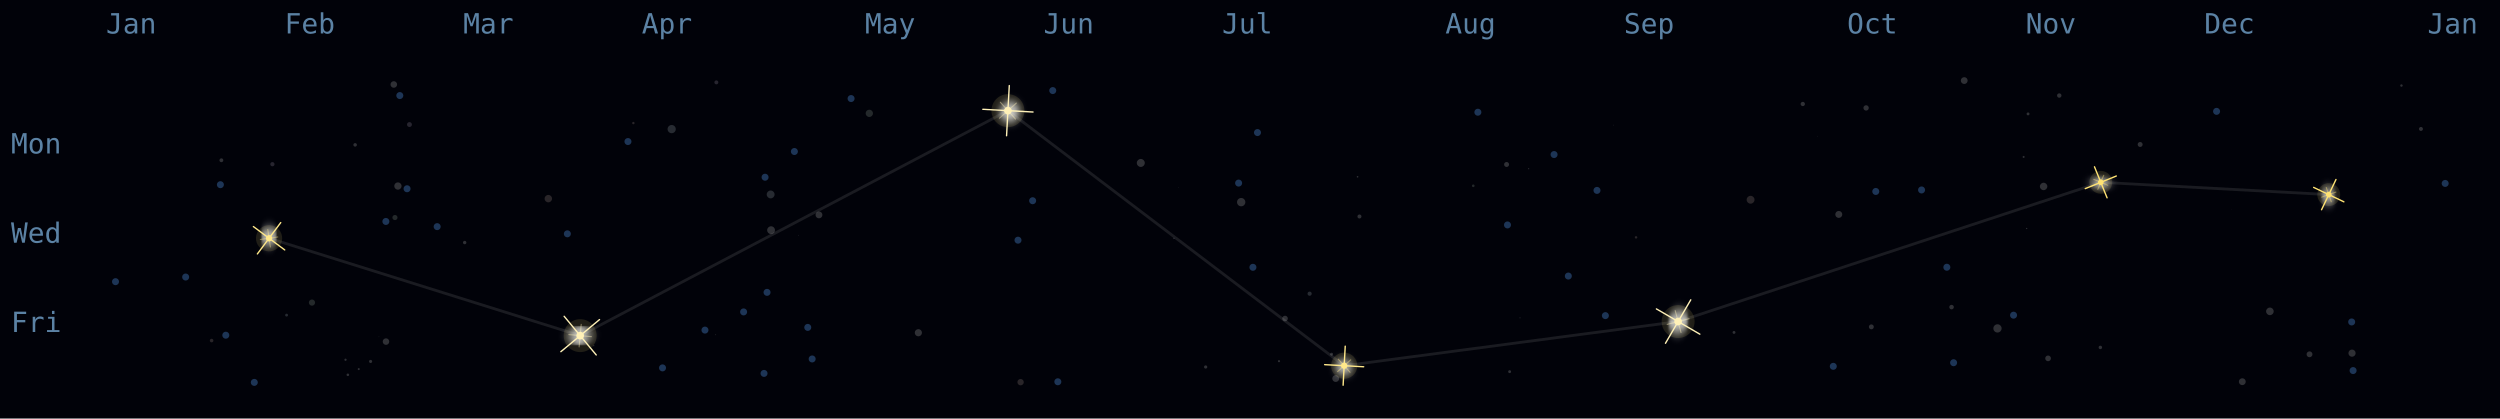
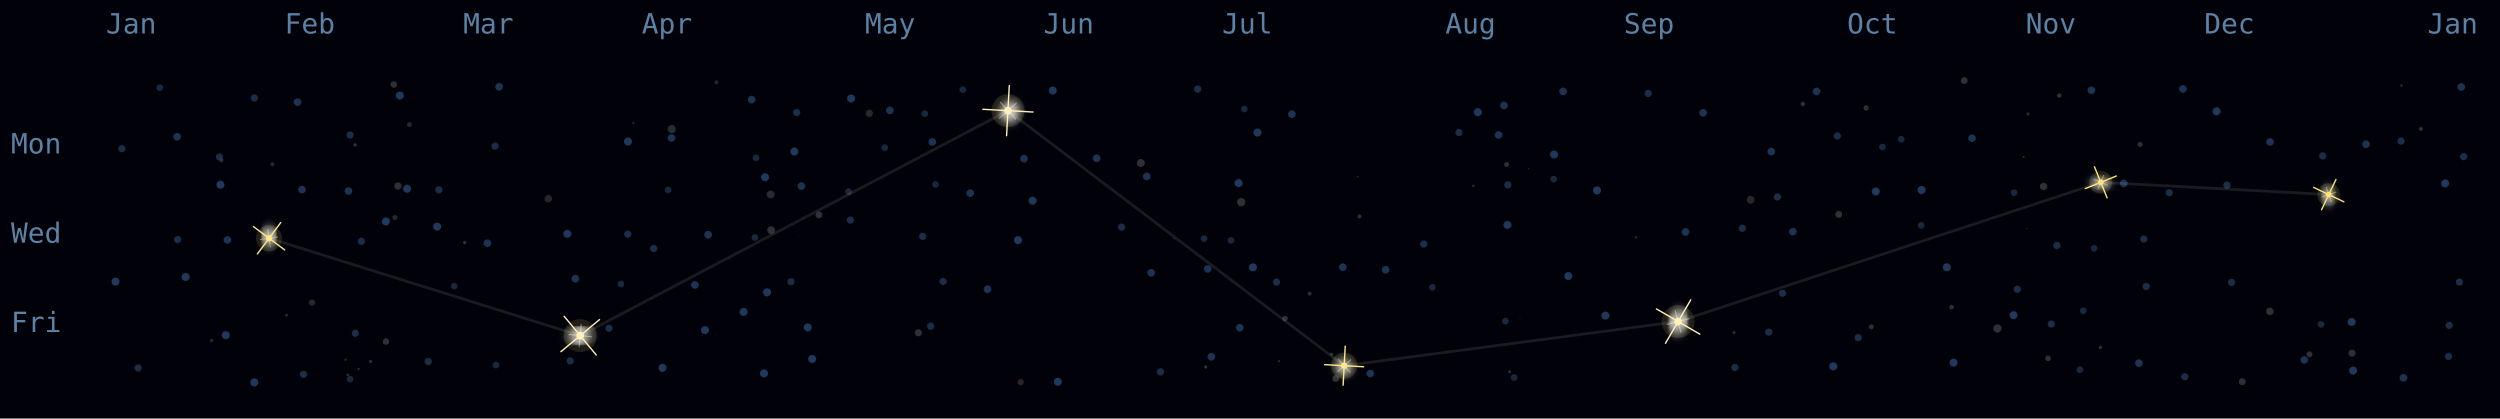
<svg xmlns="http://www.w3.org/2000/svg" viewBox="0 0 896 150" width="896" height="150" role="img" aria-label="Cinematic comet contribution graph">
  <rect x="0.00" y="0.00" width="896.00" height="150.00" fill="#010209" />
  <defs>
    <filter id="organic-sphere" x="-80%" y="-80%" width="260%" height="260%">
      <feTurbulence type="fractalNoise" baseFrequency="0.035" numOctaves="2" seed="7" result="noise" />
      <feDisplacementMap in="SourceGraphic" in2="noise" scale="4" xChannelSelector="R" yChannelSelector="G" result="displaced" />
      <feGaussianBlur in="displaced" stdDeviation="1.4" />
    </filter>
  </defs>
  <text x="22.00" y="55.00" font-family="monospace" font-size="10.00" fill="rgba(122,172,216,0.75)" text-anchor="end">Mon</text>
  <text x="22.00" y="87.00" font-family="monospace" font-size="10.00" fill="rgba(122,172,216,0.75)" text-anchor="end">Wed</text>
  <text x="22.00" y="119.00" font-family="monospace" font-size="10.00" fill="rgba(122,172,216,0.75)" text-anchor="end">Fri</text>
  <text x="38.00" y="12.00" font-family="monospace" font-size="10.00" fill="rgba(122,172,216,0.75)">Jan</text>
  <text x="102.00" y="12.00" font-family="monospace" font-size="10.00" fill="rgba(122,172,216,0.75)">Feb</text>
  <text x="166.00" y="12.00" font-family="monospace" font-size="10.00" fill="rgba(122,172,216,0.75)">Mar</text>
  <text x="230.00" y="12.00" font-family="monospace" font-size="10.00" fill="rgba(122,172,216,0.75)">Apr</text>
  <text x="310.00" y="12.00" font-family="monospace" font-size="10.00" fill="rgba(122,172,216,0.75)">May</text>
  <text x="374.00" y="12.00" font-family="monospace" font-size="10.00" fill="rgba(122,172,216,0.75)">Jun</text>
  <text x="438.00" y="12.00" font-family="monospace" font-size="10.00" fill="rgba(122,172,216,0.75)">Jul</text>
  <text x="518.00" y="12.00" font-family="monospace" font-size="10.00" fill="rgba(122,172,216,0.75)">Aug</text>
  <text x="582.00" y="12.00" font-family="monospace" font-size="10.00" fill="rgba(122,172,216,0.75)">Sep</text>
  <text x="662.00" y="12.00" font-family="monospace" font-size="10.00" fill="rgba(122,172,216,0.75)">Oct</text>
  <text x="726.00" y="12.00" font-family="monospace" font-size="10.00" fill="rgba(122,172,216,0.75)">Nov</text>
  <text x="790.00" y="12.00" font-family="monospace" font-size="10.00" fill="rgba(122,172,216,0.75)">Dec</text>
  <text x="870.00" y="12.00" font-family="monospace" font-size="10.00" fill="rgba(122,172,216,0.75)">Jan</text>
  <circle cx="738.04" cy="34.24" r="0.79" fill="hsl(0,0%,100%)" opacity="0.18" />
  <circle cx="651.31" cy="48.81" r="0.10" fill="hsl(0,0%,100%)" opacity="0.18" />
  <circle cx="541.05" cy="133.20" r="0.52" fill="hsl(0,0%,100%)" opacity="0.18" />
  <circle cx="699.44" cy="110.07" r="0.81" fill="hsl(0,0%,100%)" opacity="0.18" />
  <circle cx="256.74" cy="29.52" r="0.71" fill="hsl(268,32%,82%)" opacity="0.18" />
  <circle cx="141.55" cy="77.97" r="0.92" fill="hsl(130,22%,80%)" opacity="0.18" />
  <circle cx="196.52" cy="71.19" r="1.33" fill="hsl(15,35%,80%)" opacity="0.18" />
  <circle cx="869.56" cy="39.15" r="0.00" fill="hsl(200,45%,88%)" opacity="0.18" />
  <circle cx="703.98" cy="28.88" r="1.22" fill="hsl(0,0%,100%)" opacity="0.18" />
  <circle cx="257.67" cy="83.36" r="0.04" fill="hsl(0,0%,100%)" opacity="0.18" />
  <circle cx="725.27" cy="56.24" r="0.36" fill="hsl(0,0%,100%)" opacity="0.18" />
  <circle cx="528.02" cy="66.59" r="0.47" fill="hsl(130,22%,80%)" opacity="0.18" />
  <circle cx="734.03" cy="128.44" r="1.02" fill="hsl(0,0%,100%)" opacity="0.18" />
  <circle cx="97.63" cy="58.85" r="0.76" fill="hsl(268,32%,82%)" opacity="0.18" />
  <circle cx="586.36" cy="85.07" r="0.44" fill="hsl(15,35%,80%)" opacity="0.18" />
  <circle cx="813.53" cy="111.59" r="1.36" fill="hsl(0,0%,100%)" opacity="0.18" />
  <circle cx="469.37" cy="105.26" r="0.75" fill="hsl(200,45%,88%)" opacity="0.18" />
  <circle cx="276.20" cy="69.69" r="1.41" fill="hsl(200,45%,88%)" opacity="0.18" />
  <circle cx="365.78" cy="136.97" r="1.14" fill="hsl(15,35%,80%)" opacity="0.18" />
  <circle cx="832.16" cy="39.52" r="0.03" fill="hsl(130,22%,80%)" opacity="0.18" />
  <circle cx="227.00" cy="44.11" r="0.43" fill="hsl(15,35%,80%)" opacity="0.18" />
  <circle cx="867.67" cy="46.21" r="0.71" fill="hsl(0,0%,100%)" opacity="0.18" />
  <circle cx="627.41" cy="71.59" r="1.41" fill="hsl(15,35%,80%)" opacity="0.18" />
  <circle cx="240.73" cy="46.27" r="1.47" fill="hsl(200,45%,88%)" opacity="0.18" />
  <circle cx="444.84" cy="72.45" r="1.49" fill="hsl(0,0%,100%)" opacity="0.18" />
  <circle cx="246.79" cy="32.16" r="0.04" fill="hsl(0,0%,100%)" opacity="0.18" />
  <circle cx="79.34" cy="57.44" r="0.69" fill="hsl(0,0%,100%)" opacity="0.18" />
  <circle cx="135.81" cy="120.70" r="0.12" fill="hsl(130,22%,80%)" opacity="0.18" />
  <circle cx="726.85" cy="40.82" r="0.52" fill="hsl(0,0%,100%)" opacity="0.18" />
  <circle cx="127.28" cy="51.92" r="0.63" fill="hsl(0,0%,100%)" opacity="0.18" />
  <circle cx="329.14" cy="119.25" r="1.29" fill="hsl(0,0%,100%)" opacity="0.18" />
  <circle cx="460.56" cy="114.16" r="1.00" fill="hsl(0,0%,100%)" opacity="0.18" />
  <circle cx="715.90" cy="117.70" r="1.48" fill="hsl(0,0%,100%)" opacity="0.18" />
  <circle cx="501.13" cy="129.33" r="0.05" fill="hsl(0,0%,100%)" opacity="0.18" />
  <circle cx="75.84" cy="122.06" r="0.64" fill="hsl(15,35%,80%)" opacity="0.18" />
  <circle cx="432.11" cy="131.53" r="0.58" fill="hsl(0,0%,100%)" opacity="0.18" />
  <circle cx="138.34" cy="122.43" r="1.17" fill="hsl(0,0%,100%)" opacity="0.18" />
  <circle cx="256.49" cy="119.97" r="0.15" fill="hsl(0,0%,100%)" opacity="0.18" />
  <circle cx="408.86" cy="58.40" r="1.43" fill="hsl(0,0%,100%)" opacity="0.18" />
  <circle cx="420.73" cy="85.44" r="0.25" fill="hsl(200,45%,88%)" opacity="0.18" />
  <circle cx="318.39" cy="123.57" r="0.01" fill="hsl(0,0%,100%)" opacity="0.18" />
  <circle cx="422.29" cy="67.20" r="0.10" fill="hsl(0,0%,100%)" opacity="0.18" />
  <circle cx="102.71" cy="112.94" r="0.51" fill="hsl(200,45%,88%)" opacity="0.18" />
  <circle cx="732.43" cy="66.82" r="1.33" fill="hsl(0,0%,100%)" opacity="0.18" />
  <circle cx="311.56" cy="40.62" r="1.31" fill="hsl(130,22%,80%)" opacity="0.18" />
  <circle cx="827.73" cy="126.98" r="1.05" fill="hsl(0,0%,100%)" opacity="0.18" />
  <circle cx="141.14" cy="30.28" r="1.18" fill="hsl(0,0%,100%)" opacity="0.18" />
  <circle cx="286.23" cy="84.31" r="0.12" fill="hsl(0,0%,100%)" opacity="0.18" />
  <circle cx="123.83" cy="128.93" r="0.40" fill="hsl(0,0%,100%)" opacity="0.18" />
  <circle cx="124.67" cy="134.33" r="0.46" fill="hsl(0,0%,100%)" opacity="0.18" />
  <circle cx="132.82" cy="129.54" r="0.56" fill="hsl(0,0%,100%)" opacity="0.18" />
  <circle cx="799.72" cy="75.12" r="0.07" fill="hsl(0,0%,100%)" opacity="0.18" />
  <circle cx="212.81" cy="123.90" r="0.22" fill="hsl(0,0%,100%)" opacity="0.18" />
  <circle cx="767.03" cy="51.78" r="0.89" fill="hsl(0,0%,100%)" opacity="0.18" />
  <circle cx="803.64" cy="136.80" r="1.23" fill="hsl(0,0%,100%)" opacity="0.18" />
  <circle cx="539.96" cy="58.95" r="0.89" fill="hsl(0,0%,100%)" opacity="0.18" />
  <circle cx="726.36" cy="81.89" r="0.23" fill="hsl(0,0%,100%)" opacity="0.18" />
  <circle cx="842.97" cy="126.57" r="1.29" fill="hsl(0,0%,100%)" opacity="0.18" />
  <circle cx="478.72" cy="135.66" r="1.23" fill="hsl(0,0%,100%)" opacity="0.18" />
  <circle cx="293.52" cy="77.02" r="1.23" fill="hsl(0,0%,100%)" opacity="0.18" />
  <circle cx="486.55" cy="63.36" r="0.30" fill="hsl(0,0%,100%)" opacity="0.18" />
  <circle cx="621.47" cy="119.14" r="0.52" fill="hsl(0,0%,100%)" opacity="0.18" />
  <circle cx="668.81" cy="38.68" r="0.96" fill="hsl(0,0%,100%)" opacity="0.18" />
  <circle cx="544.77" cy="113.92" r="0.18" fill="hsl(0,0%,100%)" opacity="0.18" />
  <circle cx="477.24" cy="126.95" r="0.53" fill="hsl(0,0%,100%)" opacity="0.18" />
  <circle cx="128.58" cy="132.28" r="0.36" fill="hsl(0,0%,100%)" opacity="0.18" />
  <circle cx="458.39" cy="129.44" r="0.38" fill="hsl(0,0%,100%)" opacity="0.18" />
  <circle cx="276.35" cy="82.50" r="1.40" fill="hsl(0,0%,100%)" opacity="0.18" />
  <circle cx="166.54" cy="86.93" r="0.61" fill="hsl(0,0%,100%)" opacity="0.18" />
  <circle cx="146.75" cy="44.64" r="0.88" fill="hsl(268,32%,82%)" opacity="0.18" />
  <circle cx="487.23" cy="77.59" r="0.72" fill="hsl(0,0%,100%)" opacity="0.18" />
  <circle cx="547.87" cy="60.47" r="0.21" fill="hsl(0,0%,100%)" opacity="0.18" />
  <circle cx="659.02" cy="76.85" r="1.25" fill="hsl(0,0%,100%)" opacity="0.18" />
  <circle cx="646.12" cy="37.27" r="0.77" fill="hsl(0,0%,100%)" opacity="0.18" />
  <circle cx="752.77" cy="124.52" r="0.62" fill="hsl(0,0%,100%)" opacity="0.18" />
  <circle cx="578.33" cy="44.84" r="0.12" fill="hsl(0,0%,100%)" opacity="0.18" />
  <circle cx="860.68" cy="30.66" r="0.44" fill="hsl(0,0%,100%)" opacity="0.18" />
  <circle cx="142.61" cy="66.67" r="1.31" fill="hsl(0,0%,100%)" opacity="0.18" />
  <circle cx="670.69" cy="117.15" r="0.88" fill="hsl(0,0%,100%)" opacity="0.18" />
  <circle cx="111.81" cy="108.45" r="1.11" fill="hsl(130,22%,80%)" opacity="0.18" />
-   <circle cx="41.40" cy="100.95" r="1.26" fill="hsl(214,48%,39%)" opacity="0.56" />
-   <circle cx="66.54" cy="99.29" r="1.26" fill="hsl(214,48%,39%)" opacity="0.56" />
-   <circle cx="78.99" cy="66.19" r="1.26" fill="hsl(214,48%,39%)" opacity="0.56" />
-   <circle cx="80.93" cy="120.14" r="1.26" fill="hsl(214,48%,39%)" opacity="0.56" />
-   <circle cx="91.14" cy="137.05" r="1.26" fill="hsl(214,48%,39%)" opacity="0.56" />
-   <circle cx="143.29" cy="34.25" r="1.26" fill="hsl(214,48%,39%)" opacity="0.56" />
-   <circle cx="145.89" cy="67.65" r="1.26" fill="hsl(214,48%,39%)" opacity="0.56" />
-   <circle cx="138.30" cy="79.37" r="1.26" fill="hsl(214,48%,39%)" opacity="0.56" />
-   <circle cx="156.68" cy="81.23" r="1.26" fill="hsl(214,48%,39%)" opacity="0.56" />
-   <circle cx="203.34" cy="83.80" r="1.26" fill="hsl(214,48%,39%)" opacity="0.56" />
-   <circle cx="225.06" cy="50.73" r="1.26" fill="hsl(214,48%,39%)" opacity="0.56" />
-   <circle cx="237.45" cy="131.85" r="1.26" fill="hsl(214,48%,39%)" opacity="0.56" />
-   <circle cx="252.66" cy="118.31" r="1.26" fill="hsl(214,48%,39%)" opacity="0.56" />
-   <circle cx="274.20" cy="63.52" r="1.26" fill="hsl(214,48%,39%)" opacity="0.56" />
-   <circle cx="274.91" cy="104.78" r="1.26" fill="hsl(214,48%,39%)" opacity="0.56" />
-   <circle cx="266.51" cy="111.79" r="1.26" fill="hsl(214,48%,39%)" opacity="0.56" />
-   <circle cx="273.83" cy="133.83" r="1.26" fill="hsl(214,48%,39%)" opacity="0.56" />
-   <circle cx="284.71" cy="54.30" r="1.26" fill="hsl(214,48%,39%)" opacity="0.56" />
-   <circle cx="289.50" cy="117.34" r="1.26" fill="hsl(214,48%,39%)" opacity="0.56" />
-   <circle cx="291.08" cy="128.65" r="1.26" fill="hsl(214,48%,39%)" opacity="0.56" />
-   <circle cx="305.03" cy="35.32" r="1.26" fill="hsl(214,48%,39%)" opacity="0.56" />
-   <circle cx="370.10" cy="71.94" r="1.26" fill="hsl(214,48%,39%)" opacity="0.56" />
-   <circle cx="364.85" cy="86.08" r="1.26" fill="hsl(214,48%,39%)" opacity="0.56" />
-   <circle cx="377.31" cy="32.46" r="1.26" fill="hsl(214,48%,39%)" opacity="0.56" />
-   <circle cx="379.13" cy="136.83" r="1.26" fill="hsl(214,48%,39%)" opacity="0.56" />
-   <circle cx="450.68" cy="47.51" r="1.26" fill="hsl(214,48%,39%)" opacity="0.56" />
-   <circle cx="443.92" cy="65.62" r="1.26" fill="hsl(214,48%,39%)" opacity="0.56" />
-   <circle cx="449.05" cy="95.80" r="1.26" fill="hsl(214,48%,39%)" opacity="0.56" />
-   <circle cx="529.67" cy="40.22" r="1.26" fill="hsl(214,48%,39%)" opacity="0.56" />
-   <circle cx="540.28" cy="80.62" r="1.26" fill="hsl(214,48%,39%)" opacity="0.56" />
-   <circle cx="556.98" cy="55.39" r="1.26" fill="hsl(214,48%,39%)" opacity="0.56" />
-   <circle cx="562.09" cy="98.94" r="1.26" fill="hsl(214,48%,39%)" opacity="0.56" />
-   <circle cx="572.36" cy="68.24" r="1.26" fill="hsl(214,48%,39%)" opacity="0.56" />
-   <circle cx="575.37" cy="113.12" r="1.26" fill="hsl(214,48%,39%)" opacity="0.56" />
-   <circle cx="657.05" cy="131.29" r="1.26" fill="hsl(214,48%,39%)" opacity="0.56" />
-   <circle cx="672.28" cy="68.62" r="1.26" fill="hsl(214,48%,39%)" opacity="0.56" />
-   <circle cx="688.69" cy="68.08" r="1.26" fill="hsl(214,48%,39%)" opacity="0.56" />
-   <circle cx="697.75" cy="95.78" r="1.26" fill="hsl(214,48%,39%)" opacity="0.56" />
-   <circle cx="700.17" cy="130.00" r="1.26" fill="hsl(214,48%,39%)" opacity="0.56" />
-   <circle cx="721.66" cy="112.96" r="1.26" fill="hsl(214,48%,39%)" opacity="0.56" />
-   <circle cx="794.42" cy="39.91" r="1.26" fill="hsl(214,48%,39%)" opacity="0.56" />
-   <circle cx="842.84" cy="115.39" r="1.26" fill="hsl(214,48%,39%)" opacity="0.56" />
-   <circle cx="843.35" cy="132.81" r="1.26" fill="hsl(214,48%,39%)" opacity="0.56" />
-   <circle cx="876.35" cy="65.74" r="1.26" fill="hsl(214,48%,39%)" opacity="0.56" />
+   <circle cx="43.68" cy="53.28" r="1.30" fill="hsl(214,45%,34%)" opacity="0.55" />
+   <circle cx="41.40" cy="100.95" r="1.44" fill="hsl(214,48%,39%)" opacity="0.59" />
+   <circle cx="49.51" cy="131.87" r="1.30" fill="hsl(214,45%,34%)" opacity="0.55" />
+   <circle cx="57.26" cy="31.41" r="1.20" fill="hsl(214,44%,31%)" opacity="0.52" />
+   <circle cx="63.49" cy="49.03" r="1.37" fill="hsl(214,47%,37%)" opacity="0.57" />
+   <circle cx="63.64" cy="85.85" r="1.30" fill="hsl(214,45%,34%)" opacity="0.55" />
+   <circle cx="66.54" cy="99.29" r="1.44" fill="hsl(214,48%,39%)" opacity="0.59" />
+   <circle cx="78.64" cy="56.26" r="1.30" fill="hsl(214,45%,34%)" opacity="0.55" />
+   <circle cx="78.99" cy="66.19" r="1.44" fill="hsl(214,48%,39%)" opacity="0.59" />
+   <circle cx="81.51" cy="86.00" r="1.37" fill="hsl(214,47%,37%)" opacity="0.57" />
+   <circle cx="80.93" cy="120.14" r="1.44" fill="hsl(214,48%,39%)" opacity="0.59" />
+   <circle cx="91.17" cy="35.11" r="1.30" fill="hsl(214,45%,34%)" opacity="0.55" />
+   <circle cx="91.14" cy="137.05" r="1.44" fill="hsl(214,48%,39%)" opacity="0.59" />
+   <circle cx="106.63" cy="36.62" r="1.37" fill="hsl(214,47%,37%)" opacity="0.57" />
+   <circle cx="108.23" cy="67.95" r="1.37" fill="hsl(214,47%,37%)" opacity="0.57" />
+   <circle cx="108.77" cy="134.17" r="1.30" fill="hsl(214,45%,34%)" opacity="0.55" />
+   <circle cx="125.49" cy="48.38" r="1.30" fill="hsl(214,45%,34%)" opacity="0.55" />
+   <circle cx="124.87" cy="68.47" r="1.37" fill="hsl(214,47%,37%)" opacity="0.57" />
+   <circle cx="129.51" cy="86.49" r="1.30" fill="hsl(214,45%,34%)" opacity="0.55" />
+   <circle cx="127.35" cy="119.45" r="1.30" fill="hsl(214,45%,34%)" opacity="0.55" />
+   <circle cx="125.46" cy="135.87" r="1.20" fill="hsl(214,44%,31%)" opacity="0.52" />
+   <circle cx="143.29" cy="34.25" r="1.44" fill="hsl(214,48%,39%)" opacity="0.59" />
+   <circle cx="145.89" cy="67.65" r="1.44" fill="hsl(214,48%,39%)" opacity="0.59" />
+   <circle cx="138.30" cy="79.37" r="1.44" fill="hsl(214,48%,39%)" opacity="0.59" />
+   <circle cx="157.29" cy="68.03" r="1.30" fill="hsl(214,45%,34%)" opacity="0.55" />
+   <circle cx="156.68" cy="81.23" r="1.44" fill="hsl(214,48%,39%)" opacity="0.59" />
+   <circle cx="162.78" cy="102.56" r="1.20" fill="hsl(214,44%,31%)" opacity="0.52" />
+   <circle cx="153.49" cy="129.57" r="1.30" fill="hsl(214,45%,34%)" opacity="0.55" />
+   <circle cx="178.88" cy="31.11" r="1.37" fill="hsl(214,47%,37%)" opacity="0.57" />
+   <circle cx="177.41" cy="52.38" r="1.30" fill="hsl(214,45%,34%)" opacity="0.55" />
+   <circle cx="174.70" cy="87.17" r="1.37" fill="hsl(214,47%,37%)" opacity="0.57" />
+   <circle cx="177.73" cy="130.84" r="1.20" fill="hsl(214,44%,31%)" opacity="0.52" />
+   <circle cx="203.34" cy="83.80" r="1.44" fill="hsl(214,48%,39%)" opacity="0.59" />
+   <circle cx="206.20" cy="99.88" r="1.37" fill="hsl(214,47%,37%)" opacity="0.57" />
+   <circle cx="204.37" cy="129.34" r="1.30" fill="hsl(214,45%,34%)" opacity="0.55" />
+   <circle cx="225.06" cy="50.73" r="1.44" fill="hsl(214,48%,39%)" opacity="0.59" />
+   <circle cx="224.99" cy="83.93" r="1.30" fill="hsl(214,45%,34%)" opacity="0.55" />
+   <circle cx="222.53" cy="101.79" r="1.20" fill="hsl(214,44%,31%)" opacity="0.52" />
+   <circle cx="218.26" cy="117.64" r="1.30" fill="hsl(214,45%,34%)" opacity="0.55" />
+   <circle cx="240.67" cy="49.45" r="1.37" fill="hsl(214,47%,37%)" opacity="0.57" />
+   <circle cx="239.46" cy="68.08" r="1.20" fill="hsl(214,44%,31%)" opacity="0.52" />
+   <circle cx="234.28" cy="89.07" r="1.30" fill="hsl(214,45%,34%)" opacity="0.55" />
+   <circle cx="237.45" cy="131.85" r="1.44" fill="hsl(214,48%,39%)" opacity="0.59" />
+   <circle cx="253.81" cy="84.13" r="1.37" fill="hsl(214,47%,37%)" opacity="0.57" />
+   <circle cx="249.05" cy="102.13" r="1.37" fill="hsl(214,47%,37%)" opacity="0.57" />
+   <circle cx="252.66" cy="118.31" r="1.44" fill="hsl(214,48%,39%)" opacity="0.59" />
+   <circle cx="269.41" cy="35.68" r="1.37" fill="hsl(214,47%,37%)" opacity="0.57" />
+   <circle cx="270.97" cy="56.56" r="1.20" fill="hsl(214,44%,31%)" opacity="0.52" />
+   <circle cx="274.20" cy="63.52" r="1.44" fill="hsl(214,48%,39%)" opacity="0.59" />
+   <circle cx="270.56" cy="85.13" r="1.20" fill="hsl(214,44%,31%)" opacity="0.52" />
+   <circle cx="274.91" cy="104.78" r="1.44" fill="hsl(214,48%,39%)" opacity="0.59" />
+   <circle cx="266.51" cy="111.79" r="1.44" fill="hsl(214,48%,39%)" opacity="0.59" />
+   <circle cx="273.83" cy="133.83" r="1.44" fill="hsl(214,48%,39%)" opacity="0.59" />
+   <circle cx="285.53" cy="40.33" r="1.30" fill="hsl(214,45%,34%)" opacity="0.55" />
+   <circle cx="284.71" cy="54.30" r="1.44" fill="hsl(214,48%,39%)" opacity="0.59" />
+   <circle cx="287.24" cy="66.71" r="1.37" fill="hsl(214,47%,37%)" opacity="0.57" />
+   <circle cx="283.48" cy="100.95" r="1.30" fill="hsl(214,45%,34%)" opacity="0.55" />
+   <circle cx="289.50" cy="117.34" r="1.44" fill="hsl(214,48%,39%)" opacity="0.59" />
+   <circle cx="291.08" cy="128.65" r="1.44" fill="hsl(214,48%,39%)" opacity="0.59" />
+   <circle cx="305.03" cy="35.32" r="1.44" fill="hsl(214,48%,39%)" opacity="0.59" />
+   <circle cx="304.13" cy="68.68" r="1.20" fill="hsl(214,44%,31%)" opacity="0.52" />
+   <circle cx="304.78" cy="78.88" r="1.30" fill="hsl(214,45%,34%)" opacity="0.55" />
+   <circle cx="318.92" cy="39.59" r="1.37" fill="hsl(214,47%,37%)" opacity="0.57" />
+   <circle cx="317.09" cy="52.93" r="1.20" fill="hsl(214,44%,31%)" opacity="0.52" />
+   <circle cx="331.45" cy="40.74" r="1.20" fill="hsl(214,44%,31%)" opacity="0.52" />
+   <circle cx="334.13" cy="50.87" r="1.37" fill="hsl(214,47%,37%)" opacity="0.57" />
+   <circle cx="335.30" cy="66.11" r="1.20" fill="hsl(214,44%,31%)" opacity="0.52" />
+   <circle cx="330.68" cy="84.72" r="1.30" fill="hsl(214,45%,34%)" opacity="0.55" />
+   <circle cx="337.98" cy="100.89" r="1.30" fill="hsl(214,45%,34%)" opacity="0.55" />
+   <circle cx="333.54" cy="116.90" r="1.30" fill="hsl(214,45%,34%)" opacity="0.55" />
+   <circle cx="345.07" cy="32.16" r="1.20" fill="hsl(214,44%,31%)" opacity="0.52" />
+   <circle cx="347.73" cy="69.24" r="1.37" fill="hsl(214,47%,37%)" opacity="0.57" />
+   <circle cx="353.94" cy="103.67" r="1.37" fill="hsl(214,47%,37%)" opacity="0.57" />
+   <circle cx="367.00" cy="56.88" r="1.37" fill="hsl(214,47%,37%)" opacity="0.57" />
+   <circle cx="370.10" cy="71.94" r="1.44" fill="hsl(214,48%,39%)" opacity="0.59" />
+   <circle cx="364.85" cy="86.08" r="1.44" fill="hsl(214,48%,39%)" opacity="0.59" />
+   <circle cx="377.31" cy="32.46" r="1.44" fill="hsl(214,48%,39%)" opacity="0.59" />
+   <circle cx="379.13" cy="136.83" r="1.44" fill="hsl(214,48%,39%)" opacity="0.59" />
+   <circle cx="393.05" cy="56.73" r="1.37" fill="hsl(214,47%,37%)" opacity="0.57" />
+   <circle cx="401.97" cy="81.40" r="1.30" fill="hsl(214,45%,34%)" opacity="0.55" />
+   <circle cx="410.98" cy="63.22" r="1.37" fill="hsl(214,47%,37%)" opacity="0.57" />
+   <circle cx="412.57" cy="97.77" r="1.37" fill="hsl(214,47%,37%)" opacity="0.57" />
+   <circle cx="415.89" cy="133.27" r="1.30" fill="hsl(214,45%,34%)" opacity="0.55" />
+   <circle cx="429.24" cy="31.93" r="1.30" fill="hsl(214,45%,34%)" opacity="0.55" />
+   <circle cx="431.53" cy="85.52" r="1.20" fill="hsl(214,44%,31%)" opacity="0.52" />
+   <circle cx="432.85" cy="96.38" r="1.37" fill="hsl(214,47%,37%)" opacity="0.57" />
+   <circle cx="434.15" cy="127.87" r="1.37" fill="hsl(214,47%,37%)" opacity="0.57" />
+   <circle cx="445.93" cy="39.06" r="1.20" fill="hsl(214,44%,31%)" opacity="0.52" />
+   <circle cx="450.68" cy="47.51" r="1.44" fill="hsl(214,48%,39%)" opacity="0.59" />
+   <circle cx="443.92" cy="65.62" r="1.44" fill="hsl(214,48%,39%)" opacity="0.59" />
+   <circle cx="441.18" cy="86.14" r="1.20" fill="hsl(214,44%,31%)" opacity="0.52" />
+   <circle cx="449.05" cy="95.80" r="1.44" fill="hsl(214,48%,39%)" opacity="0.59" />
+   <circle cx="444.31" cy="117.46" r="1.37" fill="hsl(214,47%,37%)" opacity="0.57" />
+   <circle cx="463.01" cy="40.93" r="1.37" fill="hsl(214,47%,37%)" opacity="0.57" />
+   <circle cx="457.50" cy="101.09" r="1.30" fill="hsl(214,45%,34%)" opacity="0.55" />
+   <circle cx="481.27" cy="95.76" r="1.37" fill="hsl(214,47%,37%)" opacity="0.57" />
+   <circle cx="496.60" cy="96.67" r="1.37" fill="hsl(214,47%,37%)" opacity="0.57" />
+   <circle cx="491.10" cy="133.88" r="1.37" fill="hsl(214,47%,37%)" opacity="0.57" />
+   <circle cx="510.27" cy="87.47" r="1.30" fill="hsl(214,45%,34%)" opacity="0.55" />
+   <circle cx="513.34" cy="102.95" r="1.20" fill="hsl(214,44%,31%)" opacity="0.52" />
+   <circle cx="529.67" cy="40.22" r="1.44" fill="hsl(214,48%,39%)" opacity="0.59" />
+   <circle cx="522.88" cy="47.49" r="1.30" fill="hsl(214,45%,34%)" opacity="0.55" />
+   <circle cx="539.03" cy="37.81" r="1.37" fill="hsl(214,47%,37%)" opacity="0.57" />
+   <circle cx="537.09" cy="48.38" r="1.37" fill="hsl(214,47%,37%)" opacity="0.57" />
+   <circle cx="540.40" cy="66.26" r="1.30" fill="hsl(214,45%,34%)" opacity="0.55" />
+   <circle cx="540.28" cy="80.62" r="1.44" fill="hsl(214,48%,39%)" opacity="0.59" />
+   <circle cx="539.54" cy="115.10" r="1.20" fill="hsl(214,44%,31%)" opacity="0.52" />
+   <circle cx="542.64" cy="135.30" r="1.20" fill="hsl(214,44%,31%)" opacity="0.52" />
+   <circle cx="560.20" cy="32.76" r="1.37" fill="hsl(214,47%,37%)" opacity="0.57" />
+   <circle cx="556.98" cy="55.39" r="1.44" fill="hsl(214,48%,39%)" opacity="0.59" />
+   <circle cx="556.84" cy="64.21" r="1.20" fill="hsl(214,44%,31%)" opacity="0.52" />
+   <circle cx="562.09" cy="98.94" r="1.44" fill="hsl(214,48%,39%)" opacity="0.59" />
+   <circle cx="572.36" cy="68.24" r="1.44" fill="hsl(214,48%,39%)" opacity="0.59" />
+   <circle cx="575.37" cy="113.12" r="1.44" fill="hsl(214,48%,39%)" opacity="0.59" />
+   <circle cx="590.73" cy="33.48" r="1.30" fill="hsl(214,45%,34%)" opacity="0.55" />
+   <circle cx="610.39" cy="40.44" r="1.37" fill="hsl(214,47%,37%)" opacity="0.57" />
+   <circle cx="604.10" cy="83.14" r="1.37" fill="hsl(214,47%,37%)" opacity="0.57" />
+   <circle cx="624.45" cy="81.81" r="1.30" fill="hsl(214,45%,34%)" opacity="0.55" />
+   <circle cx="621.79" cy="131.71" r="1.30" fill="hsl(214,45%,34%)" opacity="0.55" />
+   <circle cx="634.83" cy="54.34" r="1.37" fill="hsl(214,47%,37%)" opacity="0.57" />
+   <circle cx="637.03" cy="70.61" r="1.30" fill="hsl(214,45%,34%)" opacity="0.55" />
+   <circle cx="642.57" cy="83.02" r="1.37" fill="hsl(214,47%,37%)" opacity="0.57" />
+   <circle cx="638.85" cy="105.11" r="1.30" fill="hsl(214,45%,34%)" opacity="0.55" />
+   <circle cx="633.93" cy="119.04" r="1.30" fill="hsl(214,45%,34%)" opacity="0.55" />
+   <circle cx="651.06" cy="32.78" r="1.37" fill="hsl(214,47%,37%)" opacity="0.57" />
+   <circle cx="658.50" cy="48.71" r="1.30" fill="hsl(214,45%,34%)" opacity="0.55" />
+   <circle cx="657.05" cy="131.29" r="1.44" fill="hsl(214,48%,39%)" opacity="0.59" />
+   <circle cx="674.67" cy="52.70" r="1.20" fill="hsl(214,44%,31%)" opacity="0.52" />
+   <circle cx="672.28" cy="68.62" r="1.44" fill="hsl(214,48%,39%)" opacity="0.59" />
+   <circle cx="665.97" cy="121.01" r="1.30" fill="hsl(214,45%,34%)" opacity="0.55" />
+   <circle cx="681.39" cy="49.92" r="1.20" fill="hsl(214,44%,31%)" opacity="0.52" />
+   <circle cx="688.69" cy="68.08" r="1.44" fill="hsl(214,48%,39%)" opacity="0.59" />
+   <circle cx="688.55" cy="80.77" r="1.20" fill="hsl(214,44%,31%)" opacity="0.52" />
+   <circle cx="706.78" cy="49.54" r="1.37" fill="hsl(214,47%,37%)" opacity="0.57" />
+   <circle cx="697.75" cy="95.78" r="1.44" fill="hsl(214,48%,39%)" opacity="0.59" />
+   <circle cx="700.17" cy="130.00" r="1.44" fill="hsl(214,48%,39%)" opacity="0.59" />
+   <circle cx="721.84" cy="69.07" r="1.20" fill="hsl(214,44%,31%)" opacity="0.52" />
+   <circle cx="722.99" cy="103.68" r="1.30" fill="hsl(214,45%,34%)" opacity="0.55" />
+   <circle cx="721.66" cy="112.96" r="1.44" fill="hsl(214,48%,39%)" opacity="0.59" />
+   <circle cx="737.19" cy="87.99" r="1.30" fill="hsl(214,45%,34%)" opacity="0.55" />
+   <circle cx="735.18" cy="116.15" r="1.30" fill="hsl(214,45%,34%)" opacity="0.55" />
+   <circle cx="749.53" cy="32.34" r="1.37" fill="hsl(214,47%,37%)" opacity="0.57" />
+   <circle cx="750.51" cy="88.99" r="1.20" fill="hsl(214,44%,31%)" opacity="0.52" />
+   <circle cx="746.64" cy="111.38" r="1.20" fill="hsl(214,44%,31%)" opacity="0.52" />
+   <circle cx="745.45" cy="132.53" r="1.20" fill="hsl(214,44%,31%)" opacity="0.52" />
+   <circle cx="761.15" cy="65.76" r="1.37" fill="hsl(214,47%,37%)" opacity="0.57" />
+   <circle cx="768.32" cy="85.68" r="1.30" fill="hsl(214,45%,34%)" opacity="0.55" />
+   <circle cx="769.22" cy="102.66" r="1.30" fill="hsl(214,45%,34%)" opacity="0.55" />
+   <circle cx="766.58" cy="130.16" r="1.37" fill="hsl(214,47%,37%)" opacity="0.57" />
+   <circle cx="782.35" cy="31.87" r="1.37" fill="hsl(214,47%,37%)" opacity="0.57" />
+   <circle cx="777.46" cy="69.05" r="1.30" fill="hsl(214,45%,34%)" opacity="0.55" />
+   <circle cx="783.04" cy="135.01" r="1.30" fill="hsl(214,45%,34%)" opacity="0.55" />
+   <circle cx="794.42" cy="39.91" r="1.44" fill="hsl(214,48%,39%)" opacity="0.59" />
+   <circle cx="798.12" cy="66.37" r="1.30" fill="hsl(214,45%,34%)" opacity="0.55" />
+   <circle cx="799.78" cy="101.21" r="1.30" fill="hsl(214,45%,34%)" opacity="0.55" />
+   <circle cx="813.58" cy="50.86" r="1.37" fill="hsl(214,47%,37%)" opacity="0.57" />
+   <circle cx="832.46" cy="55.87" r="1.30" fill="hsl(214,45%,34%)" opacity="0.55" />
+   <circle cx="831.85" cy="116.26" r="1.20" fill="hsl(214,44%,31%)" opacity="0.52" />
+   <circle cx="825.86" cy="129.00" r="1.37" fill="hsl(214,47%,37%)" opacity="0.57" />
+   <circle cx="847.99" cy="51.68" r="1.37" fill="hsl(214,47%,37%)" opacity="0.57" />
+   <circle cx="842.84" cy="115.39" r="1.44" fill="hsl(214,48%,39%)" opacity="0.59" />
+   <circle cx="843.35" cy="132.81" r="1.44" fill="hsl(214,48%,39%)" opacity="0.59" />
+   <circle cx="860.53" cy="50.56" r="1.30" fill="hsl(214,45%,34%)" opacity="0.55" />
+   <circle cx="861.39" cy="135.42" r="1.37" fill="hsl(214,47%,37%)" opacity="0.57" />
+   <circle cx="882.10" cy="31.19" r="1.37" fill="hsl(214,47%,37%)" opacity="0.57" />
+   <circle cx="882.99" cy="56.14" r="1.30" fill="hsl(214,45%,34%)" opacity="0.55" />
+   <circle cx="876.35" cy="65.74" r="1.44" fill="hsl(214,48%,39%)" opacity="0.59" />
+   <circle cx="881.45" cy="101.09" r="1.30" fill="hsl(214,45%,34%)" opacity="0.55" />
+   <circle cx="877.80" cy="116.61" r="1.30" fill="hsl(214,45%,34%)" opacity="0.55" />
+   <circle cx="877.55" cy="127.75" r="1.30" fill="hsl(214,45%,34%)" opacity="0.55" />
  <path d="M 96.43,85.39 L 207.94,120.29 L 361.24,39.66 L 481.75,131.07 L 601.44,115.24 L 752.92,65.34 L 834.63,69.75" fill="none" stroke="rgba(255,255,255,0.1)" stroke-width="1.00" stroke-linejoin="round" />
  <g transform="rotate(36.7 96.43 85.39)">
    <circle cx="96.43" cy="85.39" r="4.70" fill="hsla(48,100%,74%,0.35)" fill-opacity="0.35" />
    <circle cx="96.43" cy="85.39" r="2.82" fill="hsla(50,100%,99%,0.75)" filter="url(#organic-sphere)" />
    <line x1="94.20" y1="83.16" x2="98.66" y2="87.61" stroke="hsl(48,100%,77.0%)" stroke-width="0.40" stroke-opacity="0.42" stroke-linecap="round" />
    <line x1="94.20" y1="87.61" x2="98.66" y2="83.16" stroke="hsl(48,100%,77.0%)" stroke-width="0.40" stroke-opacity="0.42" stroke-linecap="round" />
    <line x1="89.43" y1="85.39" x2="103.43" y2="85.39" stroke="hsl(48,100%,77.0%)" stroke-width="0.50" stroke-linecap="round" />
    <line x1="96.43" y1="78.39" x2="96.43" y2="92.39" stroke="hsl(48,100%,77.0%)" stroke-width="0.50" stroke-linecap="round" />
    <circle cx="96.43" cy="85.39" r="1.14" fill="hsl(48,100%,77.0%)" />
  </g>
  <g transform="rotate(-39.7 207.94 120.29)">
    <circle cx="207.94" cy="120.29" r="5.90" fill="hsla(48,100%,74%,0.35)" fill-opacity="0.35" />
    <circle cx="207.94" cy="120.29" r="3.54" fill="hsla(50,100%,99%,0.75)" filter="url(#organic-sphere)" />
    <line x1="205.07" y1="117.42" x2="210.80" y2="123.15" stroke="hsl(48,100%,86.0%)" stroke-width="0.40" stroke-opacity="0.42" stroke-linecap="round" />
    <line x1="205.07" y1="123.15" x2="210.80" y2="117.42" stroke="hsl(48,100%,86.0%)" stroke-width="0.40" stroke-opacity="0.42" stroke-linecap="round" />
    <line x1="198.94" y1="120.29" x2="216.94" y2="120.29" stroke="hsl(48,100%,86.0%)" stroke-width="0.50" stroke-linecap="round" />
    <line x1="207.94" y1="111.29" x2="207.94" y2="129.29" stroke="hsl(48,100%,86.0%)" stroke-width="0.50" stroke-linecap="round" />
    <circle cx="207.94" cy="120.29" r="1.38" fill="hsl(48,100%,86.0%)" />
  </g>
  <g transform="rotate(3.1 361.24 39.66)">
    <circle cx="361.24" cy="39.66" r="5.90" fill="hsla(48,100%,74%,0.35)" fill-opacity="0.35" />
    <circle cx="361.24" cy="39.66" r="3.54" fill="hsla(50,100%,99%,0.75)" filter="url(#organic-sphere)" />
    <line x1="358.37" y1="36.80" x2="364.10" y2="42.52" stroke="hsl(48,100%,86.0%)" stroke-width="0.40" stroke-opacity="0.42" stroke-linecap="round" />
    <line x1="358.37" y1="42.52" x2="364.10" y2="36.80" stroke="hsl(48,100%,86.0%)" stroke-width="0.40" stroke-opacity="0.42" stroke-linecap="round" />
    <line x1="352.24" y1="39.66" x2="370.24" y2="39.66" stroke="hsl(48,100%,86.0%)" stroke-width="0.50" stroke-linecap="round" />
    <line x1="361.24" y1="30.66" x2="361.24" y2="48.66" stroke="hsl(48,100%,86.0%)" stroke-width="0.50" stroke-linecap="round" />
    <circle cx="361.24" cy="39.66" r="1.38" fill="hsl(48,100%,86.0%)" />
  </g>
  <g transform="rotate(3.1 481.75 131.07)">
    <circle cx="481.75" cy="131.07" r="4.70" fill="hsla(48,100%,74%,0.35)" fill-opacity="0.35" />
    <circle cx="481.75" cy="131.07" r="2.82" fill="hsla(50,100%,99%,0.75)" filter="url(#organic-sphere)" />
    <line x1="479.52" y1="128.85" x2="483.97" y2="133.30" stroke="hsl(48,100%,77.0%)" stroke-width="0.40" stroke-opacity="0.42" stroke-linecap="round" />
    <line x1="479.52" y1="133.30" x2="483.97" y2="128.85" stroke="hsl(48,100%,77.0%)" stroke-width="0.40" stroke-opacity="0.42" stroke-linecap="round" />
    <line x1="474.75" y1="131.07" x2="488.75" y2="131.07" stroke="hsl(48,100%,77.0%)" stroke-width="0.50" stroke-linecap="round" />
    <line x1="481.75" y1="124.07" x2="481.75" y2="138.07" stroke="hsl(48,100%,77.0%)" stroke-width="0.50" stroke-linecap="round" />
    <circle cx="481.75" cy="131.07" r="1.14" fill="hsl(48,100%,77.0%)" />
  </g>
  <g transform="rotate(30.2 601.44 115.24)">
    <circle cx="601.44" cy="115.24" r="5.90" fill="hsla(48,100%,74%,0.35)" fill-opacity="0.35" />
    <circle cx="601.44" cy="115.24" r="3.54" fill="hsla(50,100%,99%,0.75)" filter="url(#organic-sphere)" />
    <line x1="598.57" y1="112.38" x2="604.30" y2="118.11" stroke="hsl(48,100%,86.0%)" stroke-width="0.40" stroke-opacity="0.42" stroke-linecap="round" />
    <line x1="598.57" y1="118.11" x2="604.30" y2="112.38" stroke="hsl(48,100%,86.0%)" stroke-width="0.40" stroke-opacity="0.42" stroke-linecap="round" />
    <line x1="592.44" y1="115.24" x2="610.44" y2="115.24" stroke="hsl(48,100%,86.0%)" stroke-width="0.50" stroke-linecap="round" />
    <line x1="601.44" y1="106.24" x2="601.44" y2="124.24" stroke="hsl(48,100%,86.0%)" stroke-width="0.50" stroke-linecap="round" />
    <circle cx="601.44" cy="115.24" r="1.38" fill="hsl(48,100%,86.0%)" />
  </g>
  <g transform="rotate(-22.1 752.92 65.34)">
    <circle cx="752.92" cy="65.34" r="4.10" fill="hsla(48,100%,74%,0.35)" fill-opacity="0.35" />
    <circle cx="752.92" cy="65.34" r="2.46" fill="hsla(50,100%,99%,0.75)" filter="url(#organic-sphere)" />
    <line x1="751.01" y1="63.43" x2="754.83" y2="67.25" stroke="hsl(48,100%,72.5%)" stroke-width="0.40" stroke-opacity="0.42" stroke-linecap="round" />
    <line x1="751.01" y1="67.25" x2="754.83" y2="63.43" stroke="hsl(48,100%,72.5%)" stroke-width="0.40" stroke-opacity="0.42" stroke-linecap="round" />
    <line x1="746.92" y1="65.34" x2="758.92" y2="65.34" stroke="hsl(48,100%,72.5%)" stroke-width="0.50" stroke-linecap="round" />
    <line x1="752.92" y1="59.34" x2="752.92" y2="71.34" stroke="hsl(48,100%,72.5%)" stroke-width="0.50" stroke-linecap="round" />
    <circle cx="752.92" cy="65.34" r="1.02" fill="hsl(48,100%,72.5%)" />
  </g>
  <g transform="rotate(25.5 834.63 69.75)">
    <circle cx="834.63" cy="69.75" r="4.10" fill="hsla(48,100%,74%,0.35)" fill-opacity="0.35" />
    <circle cx="834.63" cy="69.75" r="2.46" fill="hsla(50,100%,99%,0.75)" filter="url(#organic-sphere)" />
    <line x1="832.72" y1="67.84" x2="836.54" y2="71.66" stroke="hsl(48,100%,72.5%)" stroke-width="0.40" stroke-opacity="0.42" stroke-linecap="round" />
    <line x1="832.72" y1="71.66" x2="836.54" y2="67.84" stroke="hsl(48,100%,72.5%)" stroke-width="0.40" stroke-opacity="0.42" stroke-linecap="round" />
    <line x1="828.63" y1="69.75" x2="840.63" y2="69.75" stroke="hsl(48,100%,72.5%)" stroke-width="0.50" stroke-linecap="round" />
    <line x1="834.63" y1="63.75" x2="834.63" y2="75.75" stroke="hsl(48,100%,72.5%)" stroke-width="0.50" stroke-linecap="round" />
    <circle cx="834.63" cy="69.75" r="1.02" fill="hsl(48,100%,72.5%)" />
  </g>
</svg>
